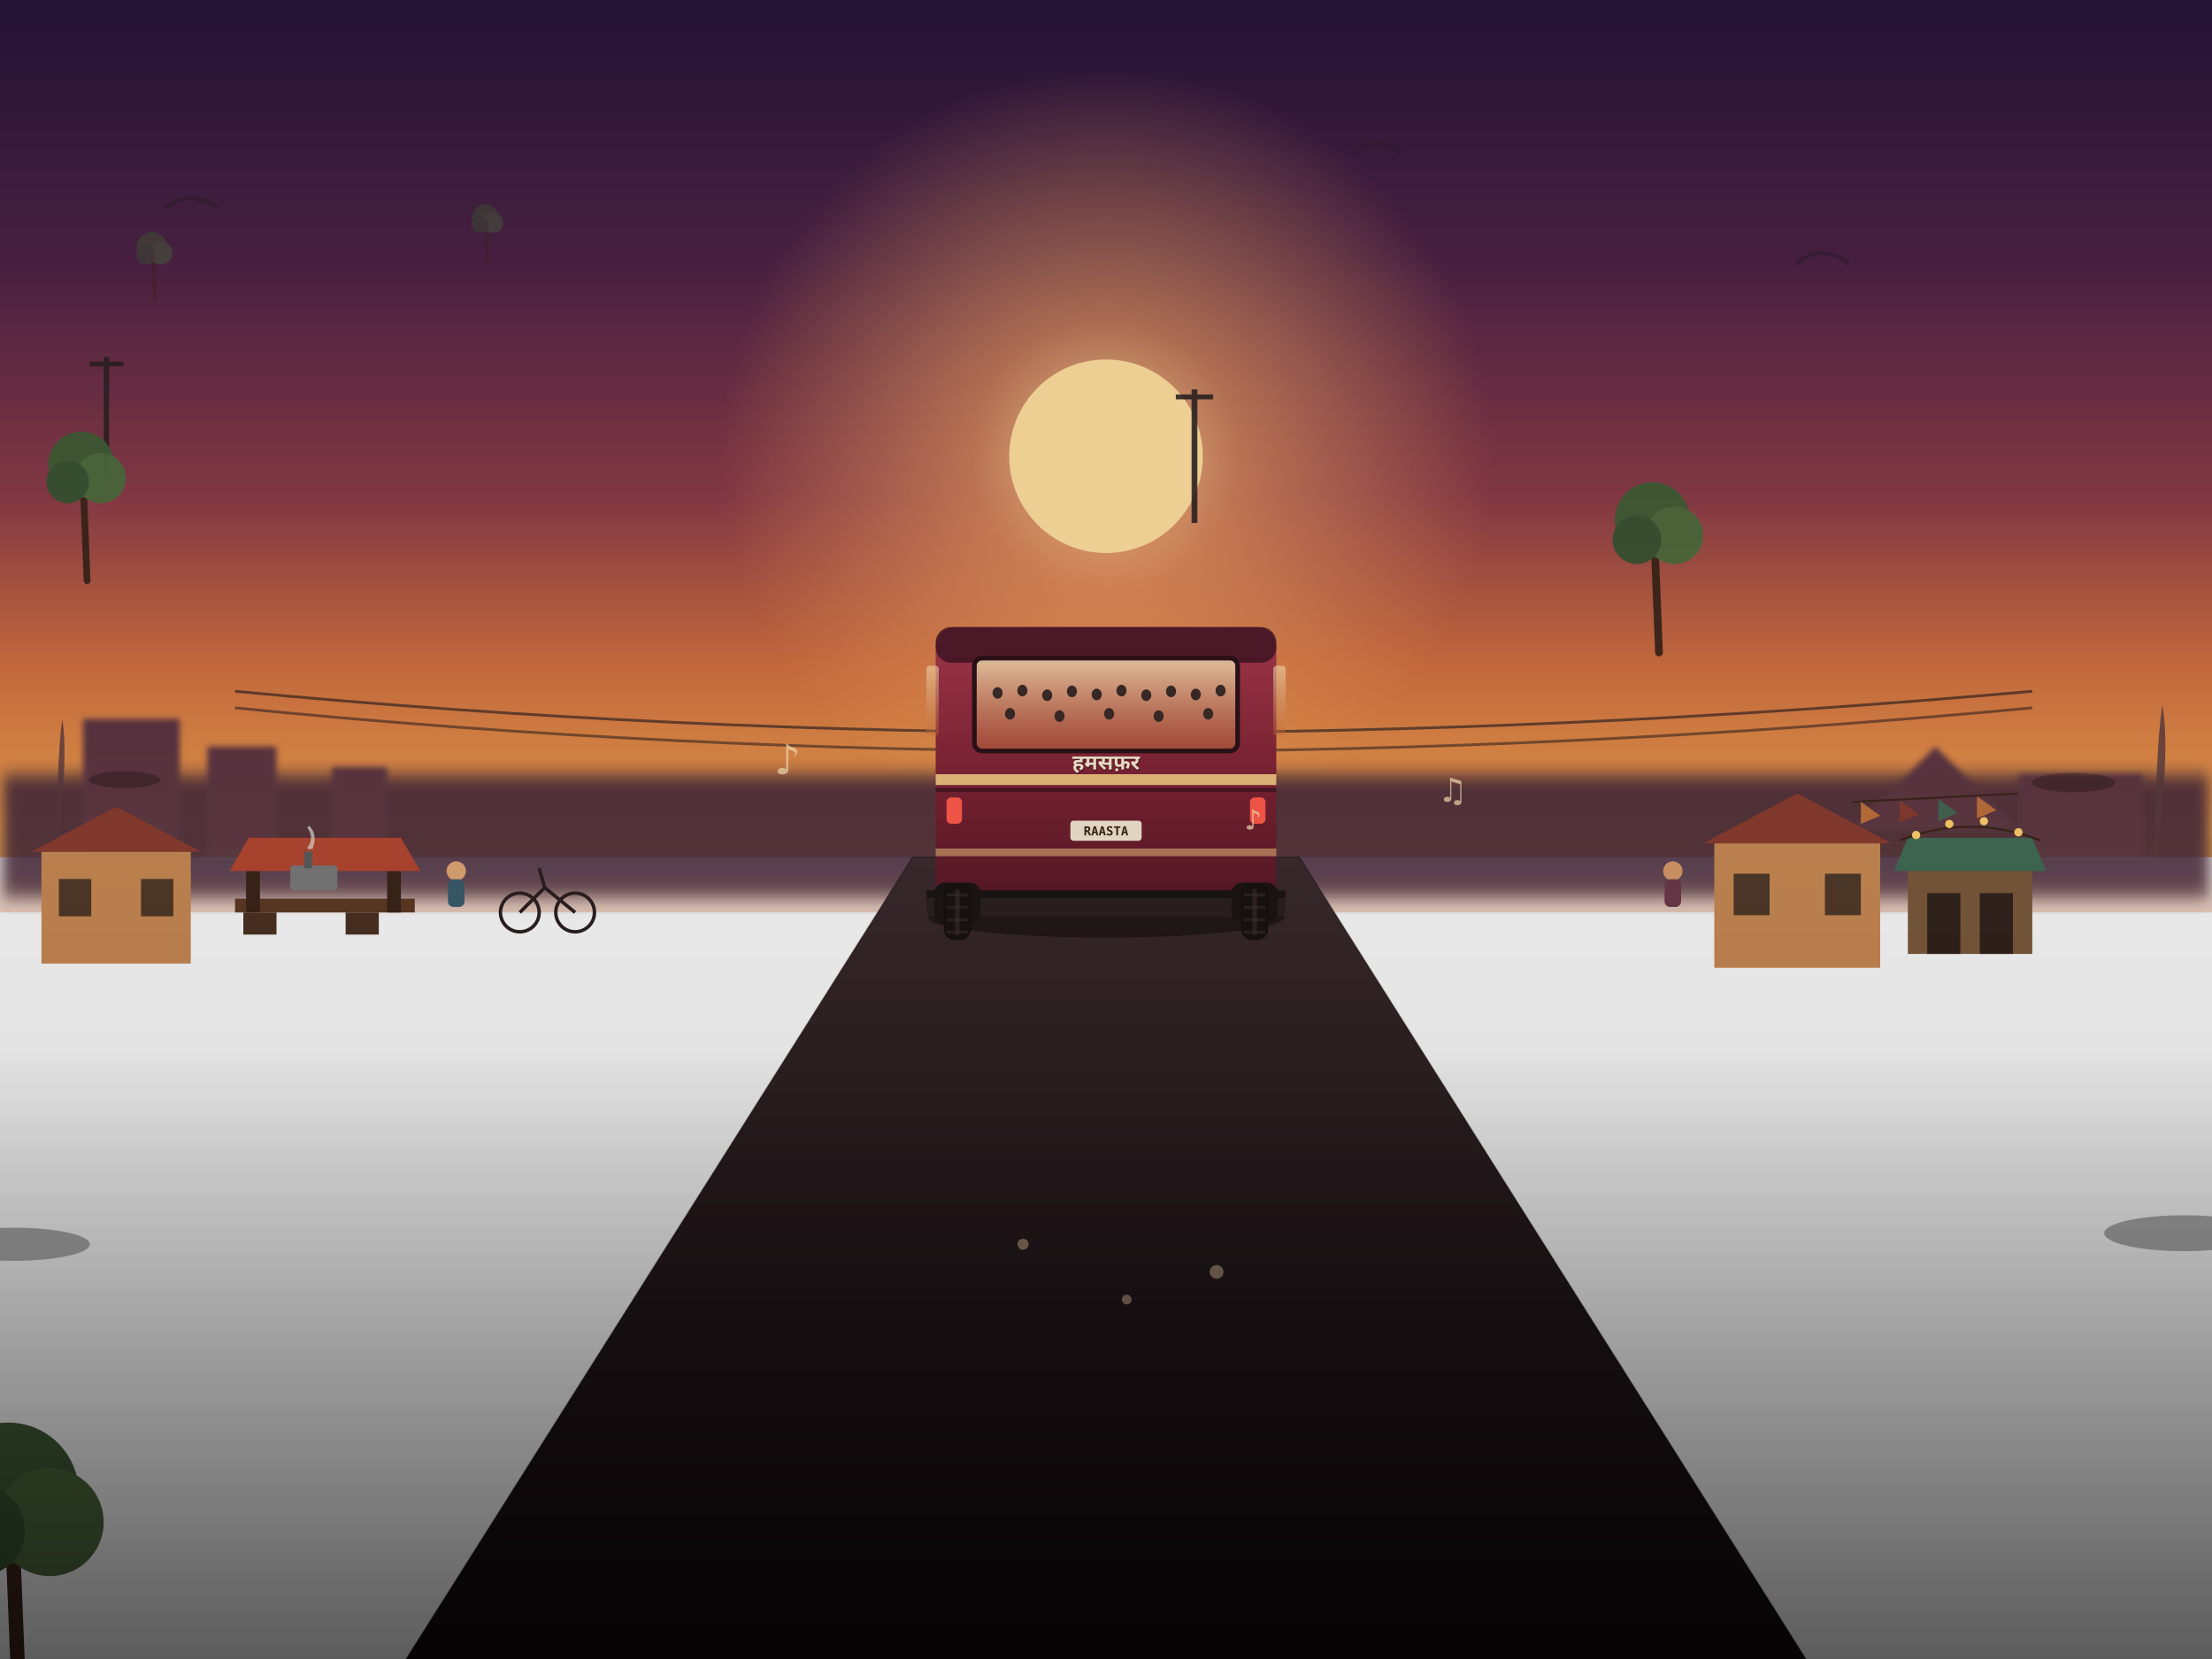
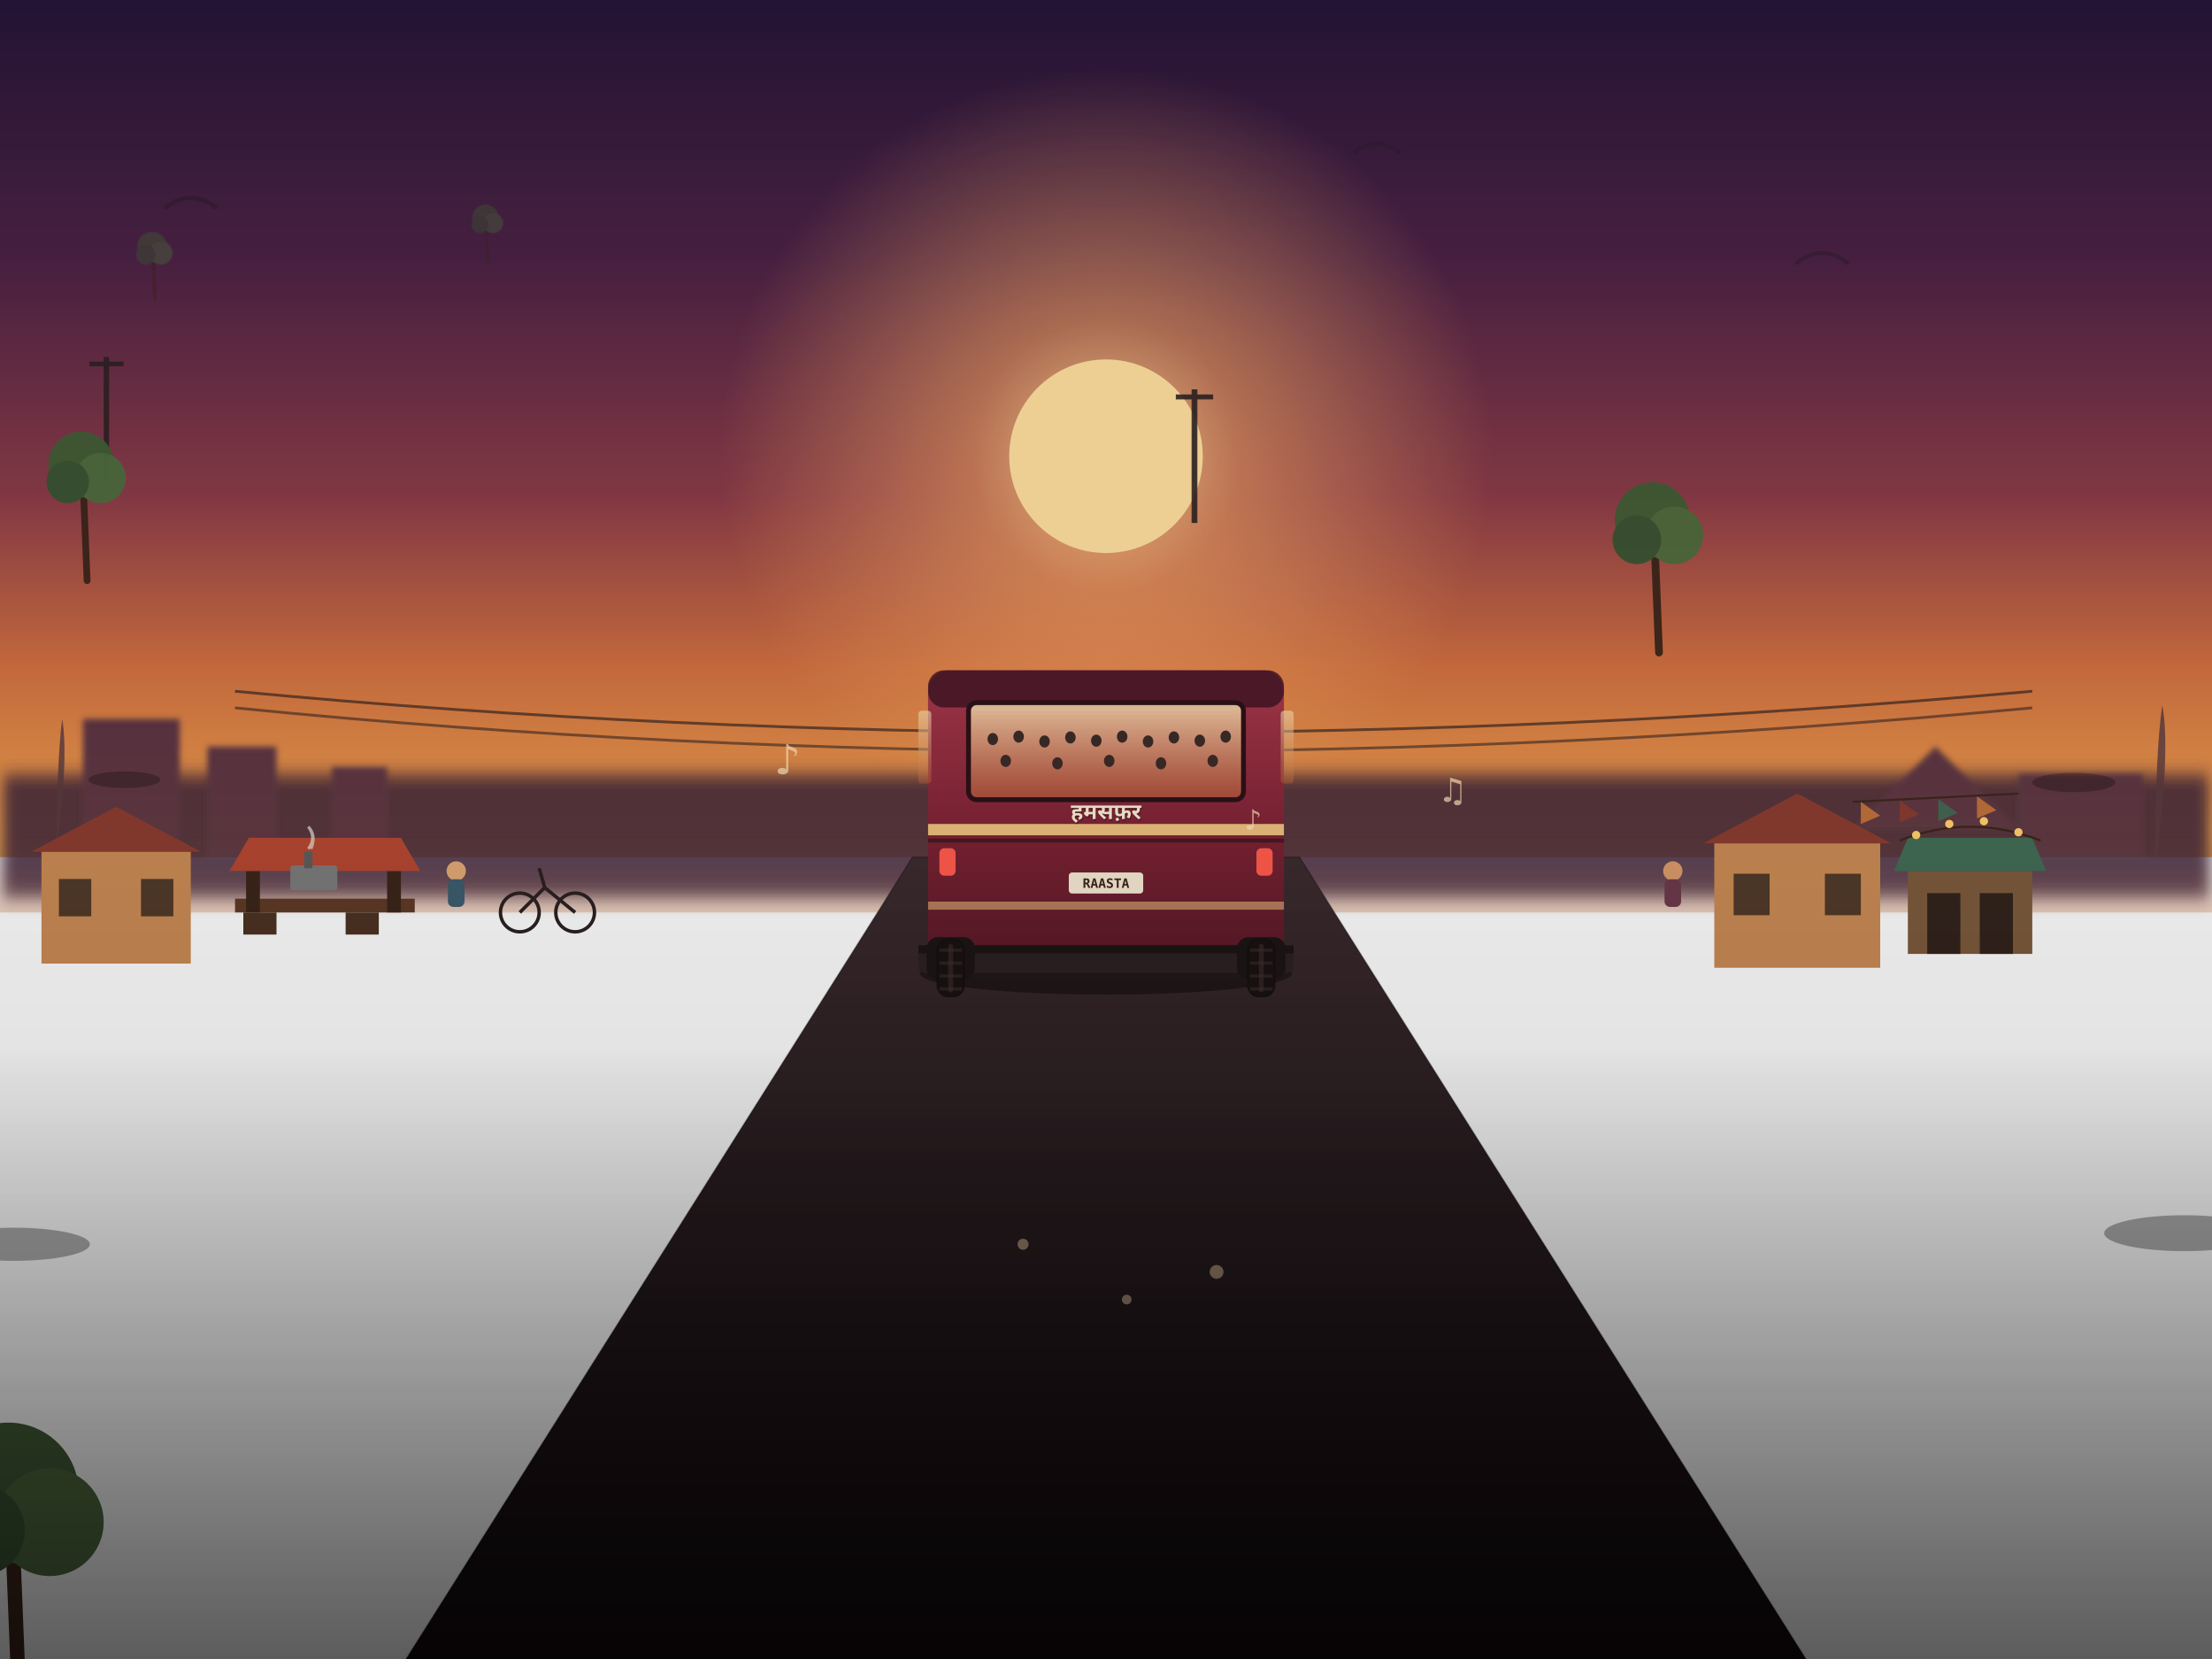
<svg xmlns="http://www.w3.org/2000/svg" viewBox="0 0 1600 1200" preserveAspectRatio="xMidYMax slice" role="img" aria-label="">
  <defs>
    <linearGradient id="sky" x1="0" y1="0" x2="0" y2="1">
      <stop offset="0%" stop-color="#241436" />
      <stop offset="30%" stop-color="#4a2143" />
      <stop offset="58%" stop-color="#8a3b46" />
      <stop offset="78%" stop-color="#d1703f" />
      <stop offset="100%" stop-color="#f2a94e" />
    </linearGradient>
    <radialGradient id="sunGlow" cx="50%" cy="50%" r="50%">
      <stop offset="0%" stop-color="#ffe1a3" stop-opacity="0.95" />
      <stop offset="35%" stop-color="#ffb066" stop-opacity="0.55" />
      <stop offset="100%" stop-color="#ffb066" stop-opacity="0" />
    </radialGradient>
    <linearGradient id="haze" x1="0" y1="0" x2="0" y2="1">
      <stop offset="0%" stop-color="#3a2038" stop-opacity="0" />
      <stop offset="100%" stop-color="#d98a53" stop-opacity="0.35" />
    </linearGradient>
    <linearGradient id="road" x1="0" y1="0" x2="0" y2="1">
      <stop offset="0%" stop-color="#3a2a2c" />
      <stop offset="45%" stop-color="#241a1c" />
      <stop offset="100%" stop-color="#0d0709" />
    </linearGradient>
    <linearGradient id="busBody" x1="0" y1="0" x2="0" y2="1">
      <stop offset="0%" stop-color="#a8394a" />
      <stop offset="55%" stop-color="#7c2233" />
      <stop offset="100%" stop-color="#551723" />
    </linearGradient>
    <linearGradient id="busGlass" x1="0" y1="0" x2="0" y2="1">
      <stop offset="0%" stop-color="#ffe9b8" stop-opacity="0.85" />
      <stop offset="100%" stop-color="#c96b3a" stop-opacity="0.55" />
    </linearGradient>
    <linearGradient id="groundFade" x1="0" y1="0" x2="0" y2="1">
      <stop offset="0%" stop-color="#000000" stop-opacity="0" />
      <stop offset="100%" stop-color="#000000" stop-opacity="0.55" />
    </linearGradient>
    <filter id="softBlur" x="-30%" y="-30%" width="160%" height="160%">
      <feGaussianBlur stdDeviation="6" />
    </filter>
    <filter id="lightBlur" x="-30%" y="-30%" width="160%" height="160%">
      <feGaussianBlur stdDeviation="2.2" />
    </filter>
    <g id="tree">
      <path d="M0 120 L-4 20" stroke="#3a2418" stroke-width="7" stroke-linecap="round" />
      <circle cx="-6" cy="0" r="34" fill="#3f5c33" />
      <circle cx="14" cy="14" r="26" fill="#4c6b3c" />
      <circle cx="-20" cy="18" r="22" fill="#375430" />
    </g>
    <g id="pole">
      <rect x="-3" y="0" width="6" height="160" fill="#2a2020" />
      <rect x="-22" y="6" width="44" height="5" fill="#2a2020" />
    </g>
    <g id="house">
      <rect x="0" y="40" width="120" height="90" fill="#c98a52" />
      <polygon points="-8,40 128,40 60,4" fill="#8a3c2e" />
      <rect x="14" y="62" width="26" height="30" fill="#3a2a20" opacity="0.85" />
      <rect x="80" y="62" width="26" height="30" fill="#3a2a20" opacity="0.85" />
    </g>
    <g id="window-face">
      <ellipse cx="0" cy="0" rx="6.5" ry="7.5" fill="#3a2a26" />
    </g>
  </defs>
  <g id="sky-group">
    <rect x="0" y="0" width="1600" height="620" fill="url(#sky)" />
    <circle cx="800" cy="330" r="280" fill="url(#sunGlow)" />
    <circle cx="800" cy="330" r="70" fill="#ffdf9e">
      <animate attributeName="opacity" values="0.9;1;0.9" dur="6s" repeatCount="indefinite" />
    </circle>
    <g fill="none" stroke="#2b1a2a" stroke-width="3" stroke-linecap="round" opacity="0.55">
      <path d="M120 150 q18 -14 36 0" />
      <path d="M1300 190 q18 -14 36 0" />
      <path d="M980 110 q16 -12 32 0" />
    </g>
  </g>
  <g id="background-village" opacity="0.85">
    <rect x="0" y="560" width="1600" height="90" fill="#3a2038" filter="url(#softBlur)" />
    <g fill="#452641" filter="url(#lightBlur)">
      <rect x="60" y="520" width="70" height="100" />
      <rect x="150" y="540" width="50" height="80" />
      <polygon points="1340,600 1400,540 1460,600" />
      <rect x="1460" y="560" width="90" height="60" />
      <rect x="240" y="555" width="40" height="65" />
    </g>
    <g fill="#3f2a3c" opacity="0.8">
      <path d="M40 620 q10 -70 5 -100 q-4 30 -4 100z" />
      <path d="M1560 620 q10 -80 4 -110 q-5 35 -5 110z" />
    </g>
    <use href="#tree" x="350" y="558" transform="scale(0.32)" transform-origin="350 558" opacity="0.55" filter="url(#lightBlur)" />
    <use href="#tree" x="1260" y="562" transform="scale(0.28)" transform-origin="1260 562" opacity="0.5" filter="url(#lightBlur)" />
  </g>
  <rect x="0" y="600" width="1600" height="60" fill="url(#haze)" />
  <g id="electric-poles" stroke="#2a2020" opacity="0.9">
    <use href="#pole" x="140" y="470" transform="scale(0.55)" transform-origin="140 470" />
    <use href="#pole" x="1440" y="470" transform="scale(0.6)" transform-origin="1440 470" />
    <path d="M170 500 Q 800 560 1470 500" fill="none" stroke="#241b1b" stroke-width="2" opacity="0.7" />
    <path d="M170 512 Q 800 575 1470 512" fill="none" stroke="#241b1b" stroke-width="2" opacity="0.6" />
  </g>
  <g id="trees-mid" opacity="0.95">
    <ellipse cx="90" cy="564" rx="26" ry="6" fill="#000" opacity="0.28" />
    <use href="#tree" x="90" y="480" transform="scale(0.7)" transform-origin="90 480">
      <animateTransform attributeName="transform" type="rotate" values="-1 90 480;1 90 480;-1 90 480" dur="5s" additive="sum" repeatCount="indefinite" />
    </use>
    <ellipse cx="1500" cy="566" rx="30" ry="7" fill="#000" opacity="0.28" />
    <use href="#tree" x="1500" y="470" transform="scale(0.8)" transform-origin="1500 470">
      <animateTransform attributeName="transform" type="rotate" values="1 1500 470;-1 1500 470;1 1500 470" dur="6s" additive="sum" repeatCount="indefinite" />
    </use>
  </g>
  <g id="left-village" transform="translate(30,560)">
    <use href="#house" transform="translate(0,20) scale(0.9)" />
    <g transform="translate(150,60)">
      <rect x="-10" y="30" width="130" height="10" fill="#5c3a24" />
      <rect x="-2" y="10" width="10" height="30" fill="#3a2418" />
      <rect x="100" y="10" width="10" height="30" fill="#3a2418" />
      <polygon points="-14,10 124,10 110,-14 0,-14" fill="#b3462f" />
      <rect x="30" y="6" width="34" height="18" rx="2" fill="#7a7a7a" />
      <rect x="40" y="-4" width="6" height="12" fill="#5c5c5c" />
      <path d="M43 -6 q6 -8 0 -16 q6 6 2 16" fill="none" stroke="#e7e2d8" stroke-width="2" opacity="0.7">
        <animate attributeName="opacity" values="0.7;0.15;0.7" dur="2.4s" repeatCount="indefinite" />
      </path>
      <rect x="-4" y="40" width="24" height="16" fill="#4a3220" />
      <rect x="70" y="40" width="24" height="16" fill="#4a3220" />
    </g>
    <g transform="translate(300,70)">
      <circle cx="0" cy="0" r="7" fill="#e0a874" />
      <rect x="-6" y="6" width="12" height="20" rx="4" fill="#3a5c6b" />
      <circle cx="46" cy="30" r="14" fill="none" stroke="#2a2020" stroke-width="2.5" />
      <circle cx="86" cy="30" r="14" fill="none" stroke="#2a2020" stroke-width="2.5" />
      <path d="M46 30 L64 12 L86 30 M64 12 L60 -2" stroke="#2a2020" stroke-width="2.5" fill="none" />
    </g>
  </g>
  <g id="right-village" transform="translate(1180,560)">
    <use href="#house" transform="translate(60,10) scale(1)" />
    <g transform="translate(200,50)">
      <rect x="0" y="20" width="90" height="60" fill="#7a5a3a" />
      <polygon points="-10,20 100,20 90,-4 0,-4" fill="#3f6b52" />
      <rect x="14" y="36" width="24" height="44" fill="#241a14" opacity="0.85" />
      <rect x="52" y="36" width="24" height="44" fill="#241a14" opacity="0.85" />
      <path d="M-6 -2 Q 45 -22 96 -2" fill="none" stroke="#3a2418" stroke-width="1.5" />
      <g fill="#ffcf6b">
        <circle cx="6" cy="-6" r="3">
          <animate attributeName="opacity" values="1;0.3;1" dur="1.8s" begin="0s" repeatCount="indefinite" />
        </circle>
        <circle cx="30" cy="-14" r="3">
          <animate attributeName="opacity" values="0.3;1;0.3" dur="1.8s" begin="0.4s" repeatCount="indefinite" />
        </circle>
        <circle cx="55" cy="-16" r="3">
          <animate attributeName="opacity" values="1;0.3;1" dur="1.8s" begin="0.8s" repeatCount="indefinite" />
        </circle>
        <circle cx="80" cy="-8" r="3">
          <animate attributeName="opacity" values="0.3;1;0.3" dur="1.8s" begin="1.2s" repeatCount="indefinite" />
        </circle>
      </g>
      <g transform="translate(-40,-30)" opacity="0.9">
        <path d="M0 0 L120 -6" stroke="#3a2418" stroke-width="1.5" fill="none" />
        <polygon points="6,0 20,10 6,16" fill="#c9773a" />
        <polygon points="34,-1 48,9 34,15" fill="#8a3c2e" />
        <polygon points="62,-2 76,8 62,14" fill="#3f6b52" />
        <polygon points="90,-4 104,6 90,12" fill="#c9773a" />
      </g>
    </g>
    <g transform="translate(30,70)">
      <circle cx="0" cy="0" r="7" fill="#d99a68" />
      <rect x="-6" y="6" width="12" height="20" rx="4" fill="#6b3a4a" />
    </g>
  </g>
  <g id="trees-foreground">
    <ellipse cx="10" cy="900" rx="55" ry="12" fill="#000" opacity="0.32" />
    <use href="#tree" x="10" y="720" transform="scale(1.5)" transform-origin="10 720">
      <animateTransform attributeName="transform" type="rotate" values="-1.5 10 720;1.5 10 720;-1.5 10 720" dur="4.5s" additive="sum" repeatCount="indefinite" />
    </use>
    <ellipse cx="1580" cy="892" rx="58" ry="13" fill="#000" opacity="0.32" />
    <use href="#tree" x="1580" y="700" transform="scale(1.6)" transform-origin="1580 700">
      <animateTransform attributeName="transform" type="rotate" values="1.5 1580 700;-1.5 1580 700;1.5 1580 700" dur="5.5s" additive="sum" repeatCount="indefinite" />
    </use>
  </g>
  <g id="road-group">
    <path d="M660 620 L940 620 L1306.3 1200 L293.7 1200 Z" fill="url(#road)" />
    <path d="M660 620 L940 620 L1306.3 1200 L293.7 1200 Z" fill="none" stroke="#000" stroke-opacity="0.3" />
    <g id="lane-markers" fill="#d8a13c" fill-opacity="0.88">
      <rect x="794" y="620" width="12" height="10" rx="2">
        <animate attributeName="x" values="797;795.3;792.6;789.2;785.3;781;776.3;771.3;766" keyTimes="0;0.125;0.25;0.375;0.5;0.625;0.75;0.875;1" dur="2.4s" repeatCount="indefinite" />
        <animate attributeName="width" values="6;9.4;14.9;21.7;29.5;38.1;47.4;57.4;68" keyTimes="0;0.125;0.25;0.375;0.5;0.625;0.75;0.875;1" dur="2.4s" repeatCount="indefinite" />
        <animate attributeName="y" values="620;624;638;664;702.7;755.1;821.8;903.3;1000" keyTimes="0;0.125;0.25;0.375;0.5;0.625;0.75;0.875;1" dur="2.4s" repeatCount="indefinite" />
        <animate attributeName="height" values="10;13.2;19.8;28.7;39.7;52.4;66.8;82.7;100" keyTimes="0;0.125;0.25;0.375;0.5;0.625;0.75;0.875;1" dur="2.4s" repeatCount="indefinite" />
      </rect>
      <rect x="794" y="620" width="12" height="10" rx="2">
        <animate attributeName="x" begin="-0.6s" values="797;795.3;792.6;789.2;785.3;781;776.3;771.3;766" keyTimes="0;0.125;0.25;0.375;0.5;0.625;0.75;0.875;1" dur="2.4s" repeatCount="indefinite" />
        <animate attributeName="width" begin="-0.6s" values="6;9.4;14.9;21.7;29.5;38.1;47.4;57.4;68" keyTimes="0;0.125;0.25;0.375;0.5;0.625;0.75;0.875;1" dur="2.4s" repeatCount="indefinite" />
        <animate attributeName="y" begin="-0.6s" values="620;624;638;664;702.7;755.1;821.8;903.3;1000" keyTimes="0;0.125;0.25;0.375;0.5;0.625;0.75;0.875;1" dur="2.4s" repeatCount="indefinite" />
        <animate attributeName="height" begin="-0.6s" values="10;13.2;19.8;28.7;39.7;52.4;66.8;82.7;100" keyTimes="0;0.125;0.25;0.375;0.5;0.625;0.75;0.875;1" dur="2.4s" repeatCount="indefinite" />
      </rect>
      <rect x="794" y="620" width="12" height="10" rx="2">
        <animate attributeName="x" begin="-1.2s" values="797;795.3;792.6;789.2;785.3;781;776.3;771.3;766" keyTimes="0;0.125;0.25;0.375;0.5;0.625;0.75;0.875;1" dur="2.4s" repeatCount="indefinite" />
        <animate attributeName="width" begin="-1.2s" values="6;9.4;14.9;21.7;29.5;38.1;47.4;57.4;68" keyTimes="0;0.125;0.25;0.375;0.5;0.625;0.75;0.875;1" dur="2.4s" repeatCount="indefinite" />
        <animate attributeName="y" begin="-1.2s" values="620;624;638;664;702.7;755.1;821.8;903.3;1000" keyTimes="0;0.125;0.25;0.375;0.5;0.625;0.75;0.875;1" dur="2.4s" repeatCount="indefinite" />
        <animate attributeName="height" begin="-1.2s" values="10;13.2;19.8;28.7;39.7;52.4;66.8;82.7;100" keyTimes="0;0.125;0.25;0.375;0.5;0.625;0.75;0.875;1" dur="2.4s" repeatCount="indefinite" />
      </rect>
      <rect x="794" y="620" width="12" height="10" rx="2">
        <animate attributeName="x" begin="-1.8s" values="797;795.3;792.6;789.2;785.3;781;776.3;771.3;766" keyTimes="0;0.125;0.25;0.375;0.5;0.625;0.75;0.875;1" dur="2.4s" repeatCount="indefinite" />
        <animate attributeName="width" begin="-1.8s" values="6;9.4;14.9;21.7;29.5;38.1;47.4;57.4;68" keyTimes="0;0.125;0.25;0.375;0.5;0.625;0.75;0.875;1" dur="2.4s" repeatCount="indefinite" />
        <animate attributeName="y" begin="-1.8s" values="620;624;638;664;702.7;755.1;821.8;903.3;1000" keyTimes="0;0.125;0.25;0.375;0.5;0.625;0.75;0.875;1" dur="2.4s" repeatCount="indefinite" />
        <animate attributeName="height" begin="-1.8s" values="10;13.2;19.8;28.7;39.7;52.4;66.8;82.7;100" keyTimes="0;0.125;0.25;0.375;0.5;0.625;0.75;0.875;1" dur="2.4s" repeatCount="indefinite" />
      </rect>
    </g>
    <rect x="0" y="600" width="1600" height="600" fill="url(#groundFade)" opacity="0.25" />
  </g>
  <g id="particles" fill="#e7c9a0" opacity="0.5">
    <circle cx="740" cy="900" r="4">
      <animate attributeName="cy" values="900;960;900" dur="2.6s" repeatCount="indefinite" />
      <animate attributeName="opacity" values="0.5;0;0.5" dur="2.6s" repeatCount="indefinite" />
    </circle>
    <circle cx="880" cy="920" r="5">
      <animate attributeName="cy" values="920;980;920" dur="3.1s" repeatCount="indefinite" />
      <animate attributeName="opacity" values="0.4;0;0.4" dur="3.1s" repeatCount="indefinite" />
    </circle>
    <circle cx="815" cy="940" r="3.5">
      <animate attributeName="cy" values="940;1000;940" dur="2.2s" repeatCount="indefinite" />
      <animate attributeName="opacity" values="0.5;0;0.5" dur="2.2s" repeatCount="indefinite" />
    </circle>
  </g>
-   <g id="bus" transform="translate(800,560) scale(0.56)">
+   <g id="bus" transform="translate(800,596) scale(0.585)">
    <g id="music-effects" stroke="#ffd98a" fill="none" opacity="0.35">
      <circle cx="0" cy="-40" r="130">
        <animate attributeName="r" values="120;170;120" dur="3.2s" repeatCount="indefinite" />
        <animate attributeName="opacity" values="0.3;0;0.3" dur="3.2s" repeatCount="indefinite" />
      </circle>
    </g>
    <ellipse cx="0" cy="185" rx="230" ry="26" fill="#000" opacity="0.4" />
    <rect x="-220" y="-190" width="440" height="360" rx="26" fill="url(#busBody)" />
    <rect x="-220" y="-190" width="440" height="46" rx="20" fill="#3a1220" opacity="0.8" />
    <rect x="-232" y="150" width="464" height="34" rx="8" fill="#2a2020" />
    <rect x="-220" y="0" width="440" height="14" fill="#ffd98a" opacity="0.85" />
    <rect x="-220" y="18" width="440" height="5" fill="#241016" opacity="0.6" />
    <rect x="-170" y="-150" width="340" height="120" rx="10" fill="url(#busGlass)" />
    <rect x="-170" y="-150" width="340" height="120" rx="10" fill="none" stroke="#2a1016" stroke-width="6" />
    <g id="passengers" fill="#402234">
      <g>
        <use href="#window-face" x="-140" y="-105">
          <animateTransform attributeName="transform" type="translate" values="0 0;0 -3;0 0" dur="2.1s" repeatCount="indefinite" />
        </use>
        <use href="#window-face" x="-108" y="-108">
          <animateTransform attributeName="transform" type="translate" values="0 0;0 -2;0 0" dur="1.8s" begin="0.3s" repeatCount="indefinite" />
        </use>
        <use href="#window-face" x="-76" y="-102">
          <animateTransform attributeName="transform" type="translate" values="0 0;0 -3;0 0" dur="2.4s" begin="0.6s" repeatCount="indefinite" />
        </use>
        <use href="#window-face" x="-44" y="-107">
          <animateTransform attributeName="transform" type="translate" values="0 0;0 -2;0 0" dur="2s" begin="0.1s" repeatCount="indefinite" />
        </use>
        <use href="#window-face" x="-12" y="-103">
          <animateTransform attributeName="transform" type="translate" values="0 0;0 -3;0 0" dur="2.3s" begin="0.5s" repeatCount="indefinite" />
        </use>
        <use href="#window-face" x="20" y="-108">
          <animateTransform attributeName="transform" type="translate" values="0 0;0 -2;0 0" dur="1.9s" begin="0.2s" repeatCount="indefinite" />
        </use>
        <use href="#window-face" x="52" y="-102">
          <animateTransform attributeName="transform" type="translate" values="0 0;0 -3;0 0" dur="2.5s" begin="0.7s" repeatCount="indefinite" />
        </use>
        <use href="#window-face" x="84" y="-107">
          <animateTransform attributeName="transform" type="translate" values="0 0;0 -2;0 0" dur="2.1s" begin="0.4s" repeatCount="indefinite" />
        </use>
        <use href="#window-face" x="116" y="-103">
          <animateTransform attributeName="transform" type="translate" values="0 0;0 -3;0 0" dur="1.9s" begin="0.6s" repeatCount="indefinite" />
        </use>
        <use href="#window-face" x="148" y="-108">
          <animateTransform attributeName="transform" type="translate" values="0 0;0 -2;0 0" dur="2.2s" begin="0.2s" repeatCount="indefinite" />
        </use>
        <use href="#window-face" x="-124" y="-78">
          <animateTransform attributeName="transform" type="translate" values="0 0;0 -2;0 0" dur="2s" begin="0.35s" repeatCount="indefinite" />
        </use>
        <use href="#window-face" x="-60" y="-75">
          <animateTransform attributeName="transform" type="translate" values="0 0;0 -3;0 0" dur="2.3s" begin="0.15s" repeatCount="indefinite" />
        </use>
        <use href="#window-face" x="4" y="-78">
          <animateTransform attributeName="transform" type="translate" values="0 0;0 -2;0 0" dur="1.85s" begin="0.55s" repeatCount="indefinite" />
        </use>
        <use href="#window-face" x="68" y="-75">
          <animateTransform attributeName="transform" type="translate" values="0 0;0 -3;0 0" dur="2.4s" begin="0.25s" repeatCount="indefinite" />
        </use>
        <use href="#window-face" x="132" y="-78">
          <animateTransform attributeName="transform" type="translate" values="0 0;0 -2;0 0" dur="2.05s" begin="0.45s" repeatCount="indefinite" />
        </use>
      </g>
    </g>
    <g id="bus-name">
      <text x="1" y="-4" text-anchor="middle" font-family="'Noto Sans Devanagari', 'Noto Sans', system-ui, sans-serif" font-size="27" font-weight="700" fill="#2a1016" opacity="0.5">हमसफ़र</text>
      <text x="0" y="-6" text-anchor="middle" font-family="'Noto Sans Devanagari', 'Noto Sans', system-ui, sans-serif" font-size="27" font-weight="700" fill="#f7ecd2">हमसफ़र</text>
    </g>
    <rect x="-232" y="-140" width="16" height="90" rx="4" fill="url(#busGlass)" opacity="0.7" />
    <rect x="216" y="-140" width="16" height="90" rx="4" fill="url(#busGlass)" opacity="0.7" />
    <rect x="-206" y="30" width="20" height="34" rx="6" fill="#ff5a4a">
      <animate attributeName="opacity" values="0.85;1;0.85" dur="2.6s" repeatCount="indefinite" />
    </rect>
    <rect x="186" y="30" width="20" height="34" rx="6" fill="#ff5a4a">
      <animate attributeName="opacity" values="0.85;1;0.85" dur="2.6s" repeatCount="indefinite" />
    </rect>
    <rect x="-46" y="60" width="92" height="26" rx="4" fill="#f2e6cf" />
    <text x="0" y="79" text-anchor="middle" font-family="ui-monospace, monospace" font-size="16" fill="#3a2418" font-weight="700">RAASTA</text>
    <rect x="-220" y="96" width="440" height="10" fill="#ffd98a" opacity="0.5" />
    <rect x="-232" y="150" width="464" height="10" fill="#1a1414" />
    <rect x="-222" y="140" width="60" height="52" rx="14" fill="#1a1414" />
    <rect x="162" y="140" width="60" height="52" rx="14" fill="#1a1414" />
    <defs>
      <clipPath id="tireTreadClipLeft">
        <rect x="-17" y="-36" width="34" height="72" rx="14" />
      </clipPath>
      <clipPath id="tireTreadClipRight">
        <rect x="-17" y="-36" width="34" height="72" rx="14" />
      </clipPath>
    </defs>
    <g id="wheel-left" transform="translate(-192,178)">
      <rect x="-17" y="-36" width="34" height="72" rx="14" fill="#161010" />
      <rect x="-17" y="-36" width="34" height="72" rx="14" fill="none" stroke="#000" stroke-opacity="0.4" />
      <g clip-path="url(#tireTreadClipLeft)">
        <g fill="#2f2422" opacity="0.8">
          <rect x="-14" y="-40" width="28" height="4" rx="1" />
          <rect x="-14" y="-24" width="28" height="4" rx="1" />
          <rect x="-14" y="-8" width="28" height="4" rx="1" />
          <rect x="-14" y="8" width="28" height="4" rx="1" />
          <rect x="-14" y="24" width="28" height="4" rx="1" />
          <rect x="-14" y="40" width="28" height="4" rx="1" />
-           <animateTransform attributeName="transform" type="translate" values="0 0;0 16" dur="0.9s" repeatCount="indefinite" />
+           <animateTransform attributeName="transform" type="translate" values="0 0;0 16" dur="0.45s" repeatCount="indefinite" />
        </g>
      </g>
      <rect x="-3" y="-30" width="6" height="60" rx="3" fill="#3a2e2b" opacity="0.6" />
    </g>
    <g id="wheel-right" transform="translate(192,178)">
      <rect x="-17" y="-36" width="34" height="72" rx="14" fill="#161010" />
      <rect x="-17" y="-36" width="34" height="72" rx="14" fill="none" stroke="#000" stroke-opacity="0.4" />
      <g clip-path="url(#tireTreadClipRight)">
        <g fill="#2f2422" opacity="0.8">
          <rect x="-14" y="-40" width="28" height="4" rx="1" />
          <rect x="-14" y="-24" width="28" height="4" rx="1" />
          <rect x="-14" y="-8" width="28" height="4" rx="1" />
          <rect x="-14" y="8" width="28" height="4" rx="1" />
          <rect x="-14" y="24" width="28" height="4" rx="1" />
          <rect x="-14" y="40" width="28" height="4" rx="1" />
-           <animateTransform attributeName="transform" type="translate" values="0 0;0 16" dur="0.9s" repeatCount="indefinite" />
+           <animateTransform attributeName="transform" type="translate" values="0 0;0 16" dur="0.45s" repeatCount="indefinite" />
        </g>
      </g>
      <rect x="-3" y="-30" width="6" height="60" rx="3" fill="#3a2e2b" opacity="0.6" />
    </g>
  </g>
  <g id="notes" fill="#ffe6b8" opacity="0.7" font-family="ui-serif, serif">
    <text x="560" y="560" font-size="30">
      ♪
      <animate attributeName="y" values="560;480;560" dur="6s" repeatCount="indefinite" />
      <animate attributeName="opacity" values="0;0.7;0" dur="6s" repeatCount="indefinite" />
    </text>
    <text x="1040" y="580" font-size="24">
      ♫
      <animate attributeName="y" values="580;500;580" dur="7s" begin="1.5s" repeatCount="indefinite" />
      <animate attributeName="opacity" values="0;0.6;0" dur="7s" begin="1.5s" repeatCount="indefinite" />
    </text>
    <text x="900" y="600" font-size="20">
      ♪
      <animate attributeName="y" values="600;540;600" dur="5s" begin="0.7s" repeatCount="indefinite" />
      <animate attributeName="opacity" values="0;0.5;0" dur="5s" begin="0.7s" repeatCount="indefinite" />
    </text>
  </g>
  <g id="foreground">
    <rect x="0" y="0" width="1600" height="1000" fill="none" />
    <rect x="0" y="760" width="1600" height="440" fill="url(#groundFade)" />
    <rect x="0" y="0" width="1600" height="1200" fill="#1a0f14" opacity="0.08" />
  </g>
</svg>
